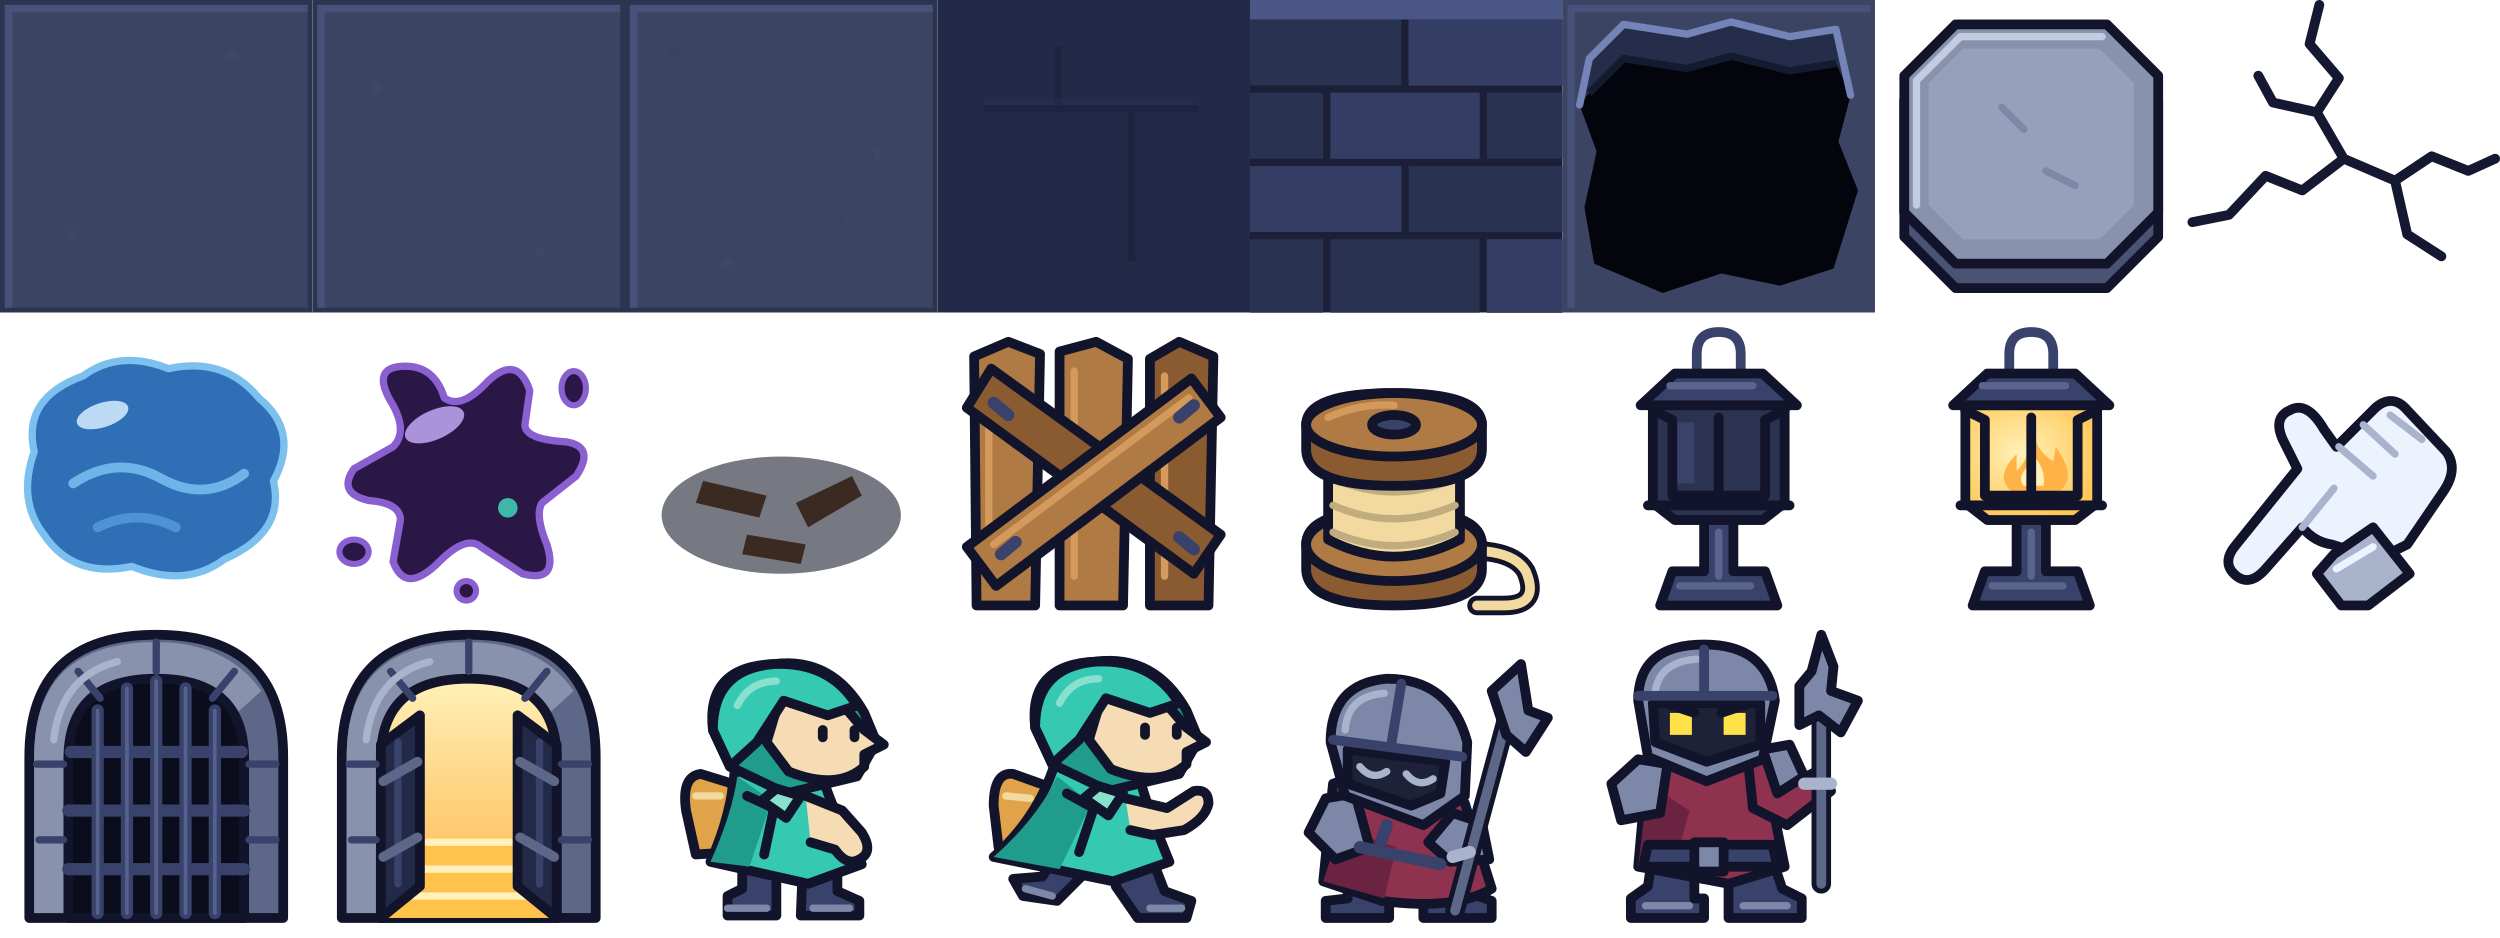
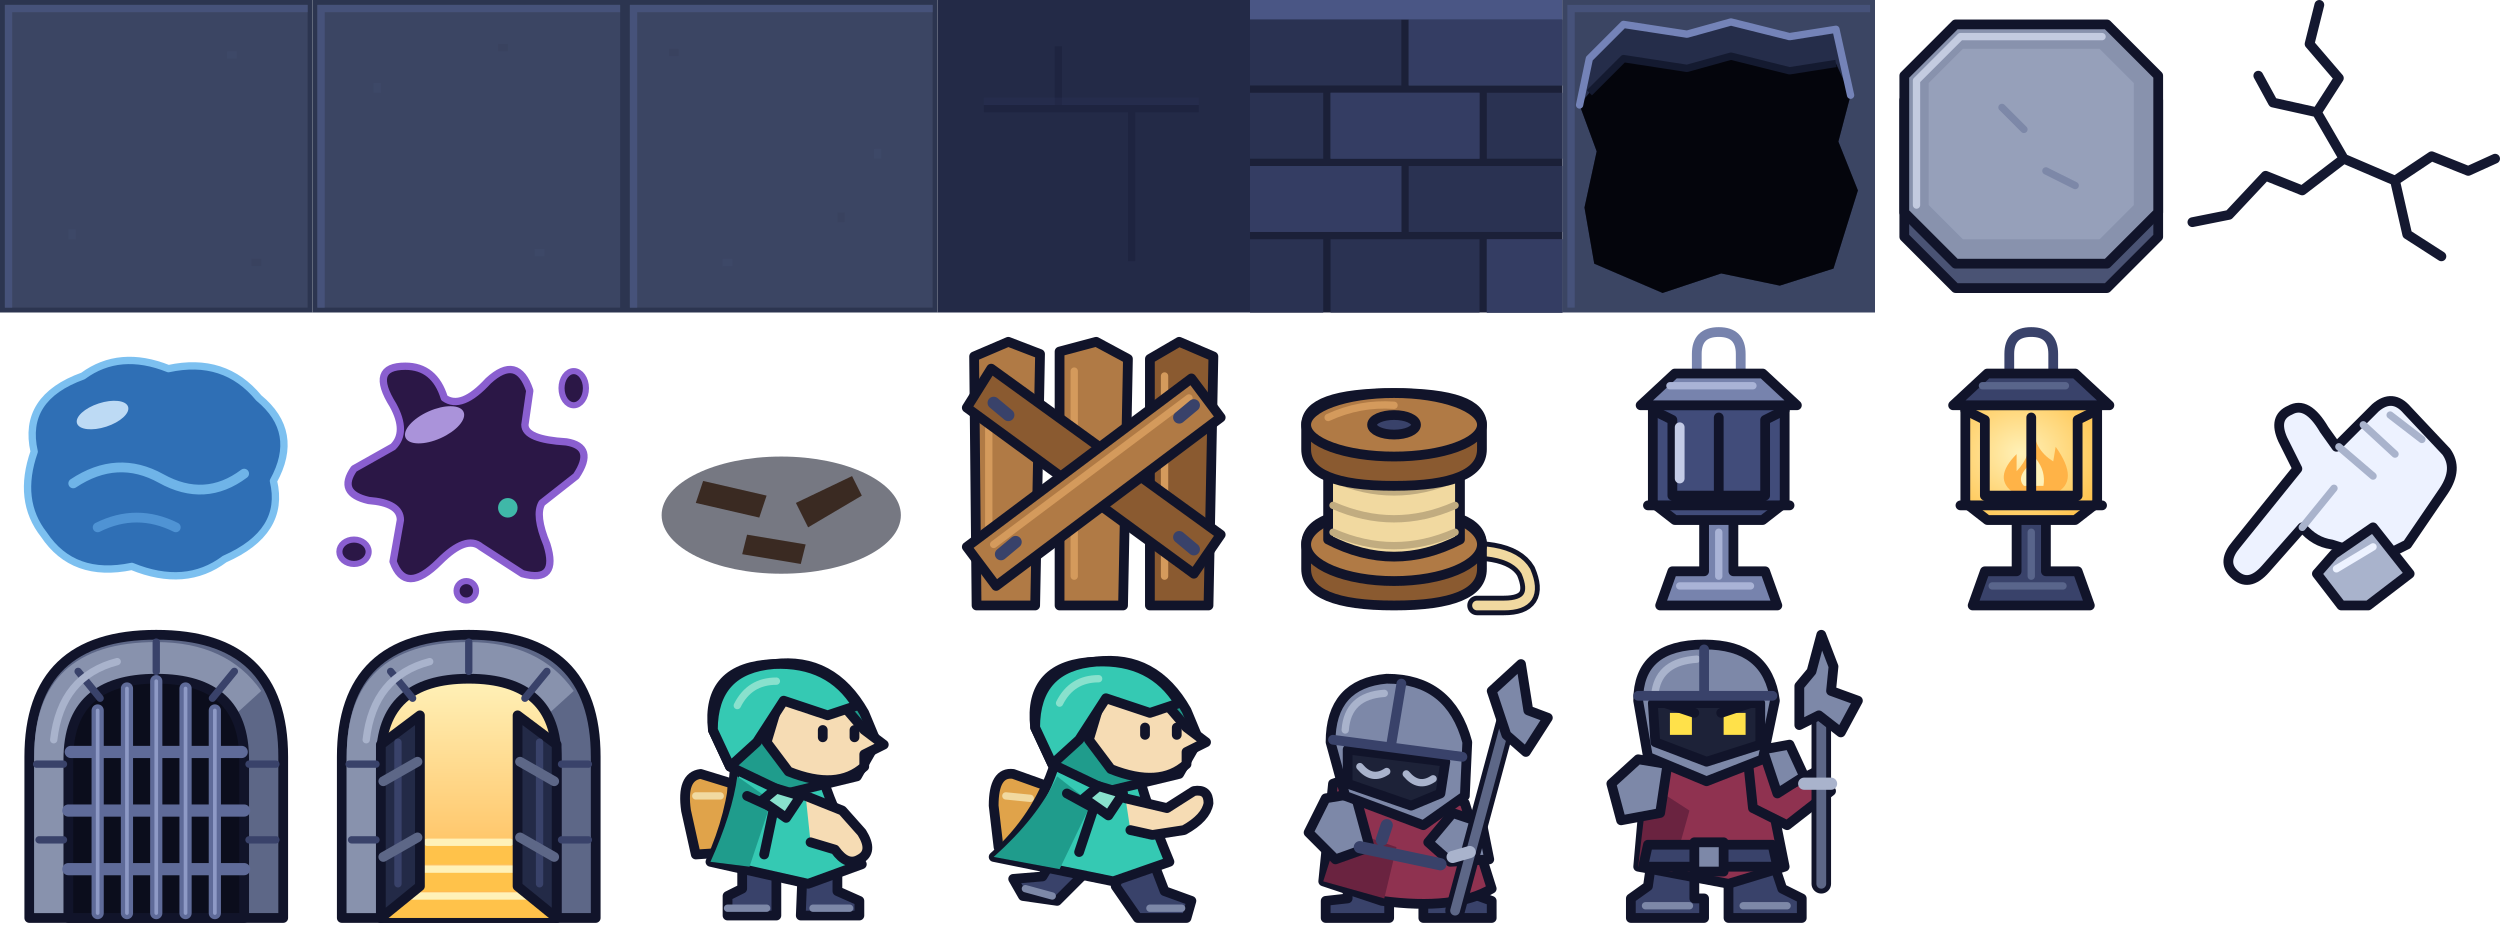
<svg xmlns="http://www.w3.org/2000/svg" viewBox="0 0 1024 384" width="1024" height="384">
  <defs>
    <linearGradient id="v2-pit-depth" x1="0" y1="0" x2="0" y2="1">
      <stop offset="0" stop-color="#151a30" />
      <stop offset="1" stop-color="#0a0c18" />
    </linearGradient>
    <radialGradient id="v2-lamp-glass" cx="0.42" cy="0.42" r="0.7">
      <stop offset="0" stop-color="#fff1b8" />
      <stop offset="1" stop-color="#ffc24a" />
    </radialGradient>
    <linearGradient id="v2-door-light" x1="0" y1="0" x2="0" y2="1">
      <stop offset="0" stop-color="#fff1b8" />
      <stop offset="1" stop-color="#ffb347" />
    </linearGradient>
  </defs>
  <g id="floor_a" transform="translate(0,0)">
    <rect width="128" height="128" fill="#2c3550" />
    <path d="M2 2H126V126H2Z" fill="#3b4563" />
    <path d="M2 2H126V5H5V126H2Z" fill="#46527a" />
    <path d="M93 21H97V24H93ZM28 94H31V98H28Z" fill="#3d4867" />
    <path d="M103 106H107V109H103Z" fill="#39425f" />
  </g>
  <g id="floor_b" transform="translate(128,0)">
    <rect width="128" height="128" fill="#2c3550" />
    <path d="M2 2H126V126H2Z" fill="#3b4563" />
    <path d="M2 2H126V5H5V126H2Z" fill="#46527a" />
    <path d="M25 34H28V38H25ZM91 102H95V105H91Z" fill="#3d4867" />
    <path d="M76 18H80V21H76Z" fill="#39425f" />
  </g>
  <g id="floor_c" transform="translate(256,0)">
    <rect width="128" height="128" fill="#2c3550" />
    <path d="M2 2H126V126H2Z" fill="#3b4563" />
    <path d="M2 2H126V5H5V126H2Z" fill="#46527a" />
    <path d="M40 106H44V109H40ZM102 61H105V65H102Z" fill="#3d4867" />
    <path d="M18 20H22V23H18ZM87 87H90V91H87Z" fill="#39425f" />
  </g>
  <g id="wall_top" transform="translate(384,0)">
    <rect width="128" height="128" fill="#232a47" />
    <path d="M19 43H107V46H19ZM48 19H51V43H48ZM78 46H81V107H78Z" fill="#1e2440" />
    <path d="M19 40H107V43H19Z" fill="#2d3559" fill-opacity="0.28" />
  </g>
  <g id="wall_front" transform="translate(512,0)">
    <rect width="128" height="128" fill="#1b2038" />
    <path d="M0 8H62V35H0ZM65 8H128V35H65ZM0 38H30V65H0ZM33 38H94V65H33ZM97 38H128V65H97ZM0 68H62V95H0ZM65 68H128V95H65ZM0 98H30V128H0ZM33 98H94V128H33ZM97 98H128V128H97Z" fill="#2a3252" />
    <path d="M65 8H128V35H65ZM33 38H94V65H33ZM0 68H62V95H0ZM97 98H128V128H97Z" fill="#343d63" />
    <rect width="128" height="8" fill="#4a5685" />
  </g>
  <g id="pit" transform="translate(640,0)">
    <rect width="128" height="128" fill="#3b4563" />
    <path d="M2 2H126V5H5V126H2Z" fill="#46527a" />
    <path d="M11 24L25 10 51 14 69 9 93 15 112 12 118 39 113 58 121 78 111 110 89 117 65 112 41 120 13 108 9 85 14 62 7 43Z" fill="#252d4a" />
    <path d="M11 38L25 24 51 28 69 23 93 29 112 26 118 39 113 58 121 78 111 110 89 117 65 112 41 120 13 108 9 85 14 62 7 43Z" fill="#04050c" />
    <path d="M11 38L25 24 51 28 69 23 93 29 112 26" fill="none" stroke="#141a30" stroke-width="3" stroke-linejoin="round" />
    <path d="M7 43L11 24 25 10 51 14 69 9 93 15 112 12 118 39" fill="none" stroke="#7483b8" stroke-width="3" stroke-linejoin="round" stroke-linecap="round" />
  </g>
  <g id="stone" transform="translate(768,0)">
    <path d="M33 20H95L116 41V97L95 118H33L12 97V41Z" fill="#4a5374" stroke="#11142a" stroke-width="4" stroke-linejoin="round" />
    <path d="M33 10H95L116 31V87L95 108H33L12 87V31Z" fill="#8892ad" stroke="#11142a" stroke-width="4" stroke-linejoin="round" />
    <path d="M36 20H92L106 34V84L92 98H36L22 84V34Z" fill="#96a0ba" />
    <path d="M17 84V33L35 15H93" fill="none" stroke="#c3cbe0" stroke-width="3" stroke-linejoin="round" stroke-linecap="round" />
    <path d="M52 44L61 53M70 70L82 76" fill="none" stroke="#7d88a8" stroke-width="3" stroke-linecap="round" />
  </g>
  <g id="crack" transform="translate(896,0)">
    <path d="M64 65L53 46 62 32 50 18 54 2M64 65L85 74 100 64 115 70 126 65M64 65L47 78 32 72 17 88 2 91M53 46L35 42 29 31M85 74L90 96 104 105" fill="none" stroke="#141830" stroke-width="4" stroke-linecap="round" stroke-linejoin="round" />
  </g>
  <g id="water" transform="translate(0,128)">
    <path d="M14 57Q9 35 34 26Q49 15 69 23Q92 18 106 35Q123 49 112 69Q117 90 92 101Q76 113 54 104Q30 109 18 91Q7 77 14 57Z" fill="#2f6fb5" stroke="#7cc0f0" stroke-width="3" stroke-linejoin="round" />
    <path d="M30 70Q48 58 66 68T100 66" fill="none" stroke="#6fb4e8" stroke-width="4" stroke-linecap="round" />
    <path d="M40 88Q56 80 72 88" fill="none" stroke="#4f93d4" stroke-width="4" stroke-linecap="round" />
    <ellipse cx="42" cy="42" rx="11" ry="5" fill="#d6ecff" opacity="0.85" transform="rotate(-18 42 42)" />
  </g>
  <g id="oil" transform="translate(128,128)">
    <path d="M33 38Q23 22 38 22Q50 22 54 35Q61 40 72 28Q84 17 89 32L87 46Q87 52 104 53Q116 55 108 67L94 78Q91 83 96 95Q101 111 86 107L69 96Q63 91 52 102Q38 116 33 102L36 85Q36 78 23 77Q10 74 17 64L33 55Q39 49 33 38Z" fill="#2b1746" stroke="#8a5fd0" stroke-width="3" stroke-linejoin="round" />
    <ellipse cx="17" cy="98" rx="6" ry="5" fill="#2b1746" stroke="#8a5fd0" stroke-width="2.5" />
    <ellipse cx="107" cy="31" rx="5" ry="7" fill="#2b1746" stroke="#8a5fd0" stroke-width="2.5" />
    <circle cx="63" cy="114" r="4" fill="#2b1746" stroke="#8a5fd0" stroke-width="2.5" />
    <ellipse cx="50" cy="46" rx="13" ry="6" fill="#c9b2ff" opacity="0.8" transform="rotate(-24 50 46)" />
    <circle cx="80" cy="80" r="4" fill="#3fb8a8" />
  </g>
  <g id="ash" transform="translate(256,128)">
    <ellipse cx="64" cy="83" rx="49" ry="24" fill="#1c1f30" fill-opacity="0.6" />
    <path d="M32 69L58 75 55 84 29 78ZM70 78L93 67 97 75 75 88ZM50 91L74 95 72 103 48 99Z" fill="#3a2a22" />
  </g>
  <g id="wood" transform="translate(384,128)" stroke="#11142a" stroke-width="4" stroke-linejoin="round" stroke-linecap="round">
    <path d="M15 18L29 12 42 17 40 120H16Z" fill="#b07a45" />
    <path d="M50 16L65 12 78 19 76 120H50Z" fill="#b07a45" />
    <path d="M87 19L99 12 113 18 111 120H87Z" fill="#8a5a30" />
    <path d="M21 25V106M56 24V108M93 26V108" fill="none" stroke="#d49a5c" stroke-width="3" />
    <path d="M12 39L22 23 116 91 105 107Z" fill="#8a5a30" />
    <path d="M12 96L104 27 116 43 24 112Z" fill="#b07a45" />
    <path d="M23 95L103 35" fill="none" stroke="#d49a5c" stroke-width="3" />
    <path d="M23 37L29 42M99 92L105 97M26 99L32 94M99 43L105 38" fill="none" stroke="#39426a" stroke-width="5" />
  </g>
  <g id="spool" transform="translate(512,128)" stroke="#11142a" stroke-width="4" stroke-linejoin="round" stroke-linecap="round">
    <path d="M73 99Q106 94 113 106Q119 120 104 120H93" fill="none" stroke-width="8" />
    <path d="M73 99Q106 94 113 106Q119 120 104 120H93" fill="none" stroke="#f1d9a0" stroke-width="4" />
    <path d="M23 95Q23 81 59 81Q95 81 95 95V105Q95 120 59 120Q23 120 23 105Z" fill="#8a5a30" />
    <ellipse cx="59" cy="95" rx="36" ry="15" fill="#b07a45" />
    <path d="M32 58Q59 47 86 58V93Q59 107 32 93Z" fill="#f1d9a0" />
    <path d="M34 68Q59 79 84 68M34 79Q59 90 84 79M34 90Q59 101 84 90" fill="none" stroke="#c1ac80" stroke-width="3" />
    <path d="M23 46Q23 33 59 33Q95 33 95 46V56Q95 71 59 71Q23 71 23 56Z" fill="#8a5a30" />
    <ellipse cx="59" cy="46" rx="36" ry="13" fill="#b07a45" />
    <path d="M32 43Q45 37 59 38" fill="none" stroke="#d49a5c" stroke-width="3" />
    <ellipse cx="59" cy="46" rx="9" ry="4" fill="#39426a" />
  </g>
  <g id="lamp_off" transform="translate(640,128)" stroke="#11142a" stroke-width="4" stroke-linejoin="round" stroke-linecap="round">
-     <path d="M58 77H70V106H83L88 120H40L45 106H58Z" fill="#39426a" />
-     <path d="M64 90V108M48 112H77" fill="none" stroke="#59658b" stroke-width="3" />
-     <path d="M55 24V17Q55 8 64 8Q73 8 73 17V24" fill="none" stroke="#39426a" />
-     <path d="M37 38H91V78L82 85H46L37 78Z" fill="#2b3350" />
-     <path d="M45 45H54V70H45Z" fill="#39426a" stroke="none" />
-     <path d="M32 38L46 25H82L96 38Z" fill="#39426a" />
-     <path d="M44 30H78" fill="none" stroke="#59658b" stroke-width="3" />
+     <path d="M58 77H70V106H83L88 120H40L45 106H58Z" fill="#7783ad" />
+     <path d="M64 90V108M48 112H77" fill="none" stroke="#a9b3d6" stroke-width="3" />
+     <path d="M55 24V17Q55 8 64 8Q73 8 73 17V24" fill="none" stroke="#7783ad" />
+     <path d="M37 38H91V78L82 85H46L37 78Z" fill="#414c7a" />
+     <path d="M32 38L46 25H82L96 38Z" fill="#7783ad" />
+     <path d="M44 30H78" fill="none" stroke="#a9b3d6" stroke-width="3" />
    <path d="M37 40L45 44V75H83V44L91 40M64 43V75M35 79H93" fill="none" />
+     <path d="M48 47V68" fill="none" stroke="#c3cbe6" stroke-width="4" />
  </g>
  <g id="lamp_on" transform="translate(768,128)" stroke="#11142a" stroke-width="4" stroke-linejoin="round" stroke-linecap="round">
    <path d="M58 77H70V106H83L88 120H40L45 106H58Z" fill="#39426a" />
    <path d="M64 90V108M48 112H77" fill="none" stroke="#59658b" stroke-width="3" />
    <path d="M55 24V17Q55 8 64 8Q73 8 73 17V24" fill="none" stroke="#39426a" />
    <path d="M37 38H91V78L82 85H46L37 78Z" fill="url(#v2-lamp-glass)" />
    <path d="M65 47Q65 56 73 61L74 55Q84 69 74 74H57Q48 68 58 58L58 65Q64 59 65 47Z" fill="#ffb347" stroke="none" />
    <path d="M66 60Q70 65 69 71H61Q57 67 66 60Z" fill="#fff1b8" stroke="none" />
    <path d="M32 38L46 25H82L96 38Z" fill="#39426a" />
    <path d="M44 30H78" fill="none" stroke="#59658b" stroke-width="3" />
    <path d="M37 40L45 44V75H83V44L91 40M64 43V75M35 79H93" fill="none" />
  </g>
  <g id="hand" transform="translate(896,128)" stroke="#11142a" stroke-width="4" stroke-linejoin="round" stroke-linecap="round">
    <path d="M78 101L59 95Q52 94 47 88L32 105Q25 113 19 107Q14 102 20 95L45 64 39 52Q35 43 42 40Q49 36 56 48L61 55 77 39Q84 33 90 40L106 57Q111 64 105 73L90 95Z" fill="#edf2ff" />
    <path d="M47 88L60 72M62 55L76 67M72 46L85 58M83 42L96 52" fill="none" stroke="#a9b3cc" stroke-width="3" />
    <path d="M60 99L76 88 91 107 74 120H63L53 107Z" fill="#a9b3cc" />
    <path d="M61 105L76 96" fill="none" stroke="#edf2ff" stroke-width="3" />
  </g>
  <g id="door_closed" transform="translate(0,256)" stroke="#11142a" stroke-width="4" stroke-linejoin="round" stroke-linecap="round">
    <path d="M12 120V54Q12 4 64 4Q116 4 116 54V120Z" fill="#5d6787" />
    <path d="M14 54Q14 7 64 7Q93 7 107 27L96 37Q86 22 64 22Q29 22 28 55V118H14Z" fill="#8892ad" stroke="none" />
    <path d="M28 120V55Q28 22 64 22Q100 22 100 55V120Z" fill="#0b0d1c" />
-     <path d="M40 35V118M52 26V118M64 23V118M76 26V118M88 35V118" fill="none" stroke="#39426a" stroke-width="5" />
-     <path d="M29 52H99M28 76H100M28 100H100" fill="none" stroke="#39426a" stroke-width="5" />
-     <path d="M40 35V118M52 26V118M64 23V118M76 26V118M88 35V118" fill="none" stroke="#56618f" stroke-width="1.5" />
+     <path d="M40 35V118M52 26V118M64 23V118M76 26V118M88 35V118" fill="none" stroke="#5f6b99" stroke-width="5" />
+     <path d="M29 52H99M28 76H100M28 100H100" fill="none" stroke="#5f6b99" stroke-width="5" />
+     <path d="M40 35V118M52 26V118M64 23V118M76 26V118M88 35V118" fill="none" stroke="#8e9ac6" stroke-width="1.5" />
    <path d="M15 57H26M16 88H26M102 57H113M102 88H113M32 19L41 30M64 7V19M96 19L87 30" fill="none" stroke="#39426a" stroke-width="3" />
    <path d="M22 47Q25 21 48 15" fill="none" stroke="#a9b3cc" stroke-width="3" />
  </g>
  <g id="door_open" transform="translate(128,256)" stroke="#11142a" stroke-width="4" stroke-linejoin="round" stroke-linecap="round">
    <path d="M12 120V54Q12 4 64 4Q116 4 116 54V120Z" fill="#5d6787" />
    <path d="M14 54Q14 7 64 7Q93 7 107 27L96 37Q86 22 64 22Q29 22 28 55V118H14Z" fill="#8892ad" stroke="none" />
    <path d="M28 120V55Q28 22 64 22Q100 22 100 55V120Z" fill="url(#v2-door-light)" />
    <path d="M46 89H82V98H46ZM38 100H90V109H38ZM29 111H99V120H29Z" fill="#ffc24a" stroke="none" />
    <path d="M47 89H81M39 100H89M30 111H98" fill="none" stroke="#fff1b8" stroke-width="3" />
    <path d="M28 49L44 37V107L28 120ZM100 49L84 37V107L100 120Z" fill="#232a47" />
    <path d="M35 48V106M93 48V106" fill="none" stroke="#39426a" stroke-width="3" />
    <path d="M29 64L43 56M29 95L43 87M99 64L85 56M99 95L85 87" fill="none" stroke="#5d6787" />
    <path d="M15 57H26M16 88H26M102 57H113M102 88H113M32 19L41 30M64 7V19M96 19L87 30" fill="none" stroke="#39426a" stroke-width="3" />
    <path d="M22 47Q25 21 48 15" fill="none" stroke="#a9b3cc" stroke-width="3" />
  </g>
  <g id="hero_a" transform="translate(256,256)" stroke="#11142a" stroke-width="4" stroke-linejoin="round" stroke-linecap="round">
    <path d="M48 94H62V119H42V111L48 108ZM73 94H87V109L96 113V119H72Z" fill="#39426a" />
    <path d="M42 116H58M77 116H92" fill="none" stroke="#7d88a8" stroke-width="3" />
    <path d="M31 61Q23 62 25 76L29 94 44 93 44 65Z" fill="#e0a34a" />
    <path d="M29 70H39" fill="none" stroke="#f1d9a0" stroke-width="3" />
    <path d="M45 58L79 56Q84 75 97 98L75 106 35 97Q44 77 45 58Z" fill="#35c9b3" />
    <path d="M46 62L60 72 51 99 35 97Q44 77 46 62Z" fill="#1f9c8c" stroke="none" />
    <path d="M74 70L89 76 97 85Q102 93 96 96Q91 99 86 92L76 89" fill="#f6dcb4" />
    <path d="M50 70L61 75 57 94" fill="none" stroke="#11142a" stroke-width="4" />
    <path d="M36 43Q33 17 61 16Q85 13 98 36L103 48 95 62 66 69 43 58Z" fill="#1f9c8c" />
    <path d="M64 28Q82 24 92 36L98 43 106 49 98 53V58Q87 68 67 60L58 48Z" fill="#f6dcb4" />
    <path d="M36 43Q36 18 61 16Q84 15 95 33L83 37 65 31 54 48 43 58Z" fill="#35c9b3" />
    <path d="M46 33Q51 23 62 23" fill="none" stroke="#89e1cd" stroke-width="3" />
    <path d="M81 43V46M94 43V46" fill="none" stroke-width="4" />
    <path d="M62 67L72 70 66 79 56 72Z" fill="#89e1cd" />
  </g>
  <g id="hero_b" transform="translate(384,256)" stroke="#11142a" stroke-width="4" stroke-linejoin="round" stroke-linecap="round">
    <path d="M49 93L63 99 49 113 35 111 31 104 43 103ZM76 94L88 96 93 109 104 113 102 120H82L73 107Z" fill="#39426a" />
    <path d="M36 108L47 111M87 116H100" fill="none" stroke="#7d88a8" stroke-width="3" />
    <path d="M31 61Q23 60 23 74L25 91 40 93 45 66Z" fill="#e0a34a" />
    <path d="M28 70L38 71" fill="none" stroke="#f1d9a0" stroke-width="3" />
    <path d="M48 57L81 56Q85 73 95 97L72 105 23 95Q41 79 48 57Z" fill="#35c9b3" />
    <path d="M49 62L63 73 50 100 23 95Q41 79 49 62Z" fill="#1f9c8c" stroke="none" />
    <path d="M77 71L94 75 105 68Q111 67 111 73Q110 79 101 84L88 86 79 84" fill="#f6dcb4" />
    <path d="M53 69L64 75 58 93" fill="none" />
    <path d="M40 42Q37 16 65 15Q89 12 102 35L107 47 99 61 70 68 47 57Z" fill="#1f9c8c" />
    <path d="M68 27Q86 23 96 35L102 42 110 48 102 52V57Q91 67 71 59L62 47Z" fill="#f6dcb4" />
    <path d="M40 42Q40 17 65 15Q88 14 99 32L87 36 69 30 58 47 47 57Z" fill="#35c9b3" />
    <path d="M50 32Q55 22 66 22" fill="none" stroke="#89e1cd" stroke-width="3" />
    <path d="M85 42V45M98 42V45" fill="none" />
    <path d="M66 66L76 69 70 78 60 71Z" fill="#89e1cd" />
  </g>
  <g id="guard_sleep" transform="translate(512,256)" stroke="#11142a" stroke-width="4" stroke-linejoin="round" stroke-linecap="round">
    <path d="M40 101L40 112 31 113V120H57V103ZM71 104V120H99V113L88 109 87 100Z" fill="#39426a" />
    <path d="M34 65Q64 54 88 73L99 108Q84 117 54 113L30 105Z" fill="#8f3250" />
    <path d="M37 83L60 91 55 112 30 105Z" fill="#6a2340" stroke="none" />
    <path d="M31 71L43 69 49 91 35 96 24 85Z" fill="#7d88a8" />
    <path d="M83 77L95 81 98 96 82 97 73 89Z" fill="#7d88a8" />
    <path d="M45 91L78 98M56 82L54 88" fill="none" stroke="#39426a" stroke-width="5" />
    <path d="M33 48Q33 24 56 22Q82 22 89 48L88 70 71 82 39 70Z" fill="#7d88a8" />
    <path d="M40 51L80 56 78 69 66 74 40 65Z" fill="#1d2238" />
    <path d="M45 58Q50 64 56 60M64 61Q69 67 75 63" fill="none" stroke="#a9b3cc" stroke-width="3" />
    <path d="M39 43Q40 29 55 28" fill="none" stroke="#a9b3cc" stroke-width="3" />
    <path d="M34 47L87 54M62 24L58 48" fill="none" stroke="#39426a" />
    <path d="M84 117L108 28" fill="none" stroke-width="8" />
    <path d="M84 117L108 28" fill="none" stroke="#5d6787" />
    <path d="M105 45L99 27 111 16 114 35 122 38 113 52Z" fill="#7d88a8" />
    <path d="M83 95L90 93" fill="none" stroke="#a9b3cc" stroke-width="5" />
  </g>
  <g id="guard_awake" transform="translate(640,256)" stroke="#11142a" stroke-width="4" stroke-linejoin="round" stroke-linecap="round">
    <path d="M37 93H54V112H58V120H28V112L35 107ZM68 93H85L90 108 98 112V120H68Z" fill="#39426a" />
    <path d="M34 115H52M74 115H92" fill="none" stroke="#7d88a8" stroke-width="3" />
    <path d="M35 54H82L91 99 68 106 31 99Z" fill="#8f3250" />
    <path d="M35 65L52 76 45 101 31 99Z" fill="#6a2340" stroke="none" />
    <path d="M31 55L43 57 40 77 24 80 20 65Z" fill="#7d88a8" />
    <path d="M76 56L88 52 94 65 104 60 110 68 92 82 78 75Z" fill="#8f3250" />
    <path d="M82 51L93 49 99 62 88 69Z" fill="#7d88a8" />
    <path d="M35 90H86L88 99H33Z" fill="#39426a" />
    <path d="M54 89H66V101H54Z" fill="#7d88a8" />
    <path d="M31 31Q31 8 58 8Q84 8 87 31L82 55 59 64 35 54Z" fill="#7d88a8" />
    <path d="M37 32H81V49L59 56 38 48Z" fill="#1d2238" />
    <path d="M44 36H53V45H44ZM66 36H75V45H66Z" fill="#ffe14a" stroke="none" />
    <path d="M42 32L54 36M65 36L77 32" fill="none" />
    <path d="M38 27Q40 15 55 14" fill="none" stroke="#a9b3cc" stroke-width="3" />
    <path d="M58 10V29M31 29H86" fill="none" stroke="#39426a" />
    <path d="M106 106V15" fill="none" stroke-width="8" />
    <path d="M106 106V15" fill="none" stroke="#5d6787" />
    <path d="M106 4L111 17 110 27 121 31 114 44 105 37 97 41 97 25 102 19Z" fill="#7d88a8" />
    <path d="M99 65H110" fill="none" stroke="#a9b3cc" stroke-width="5" />
  </g>
</svg>
